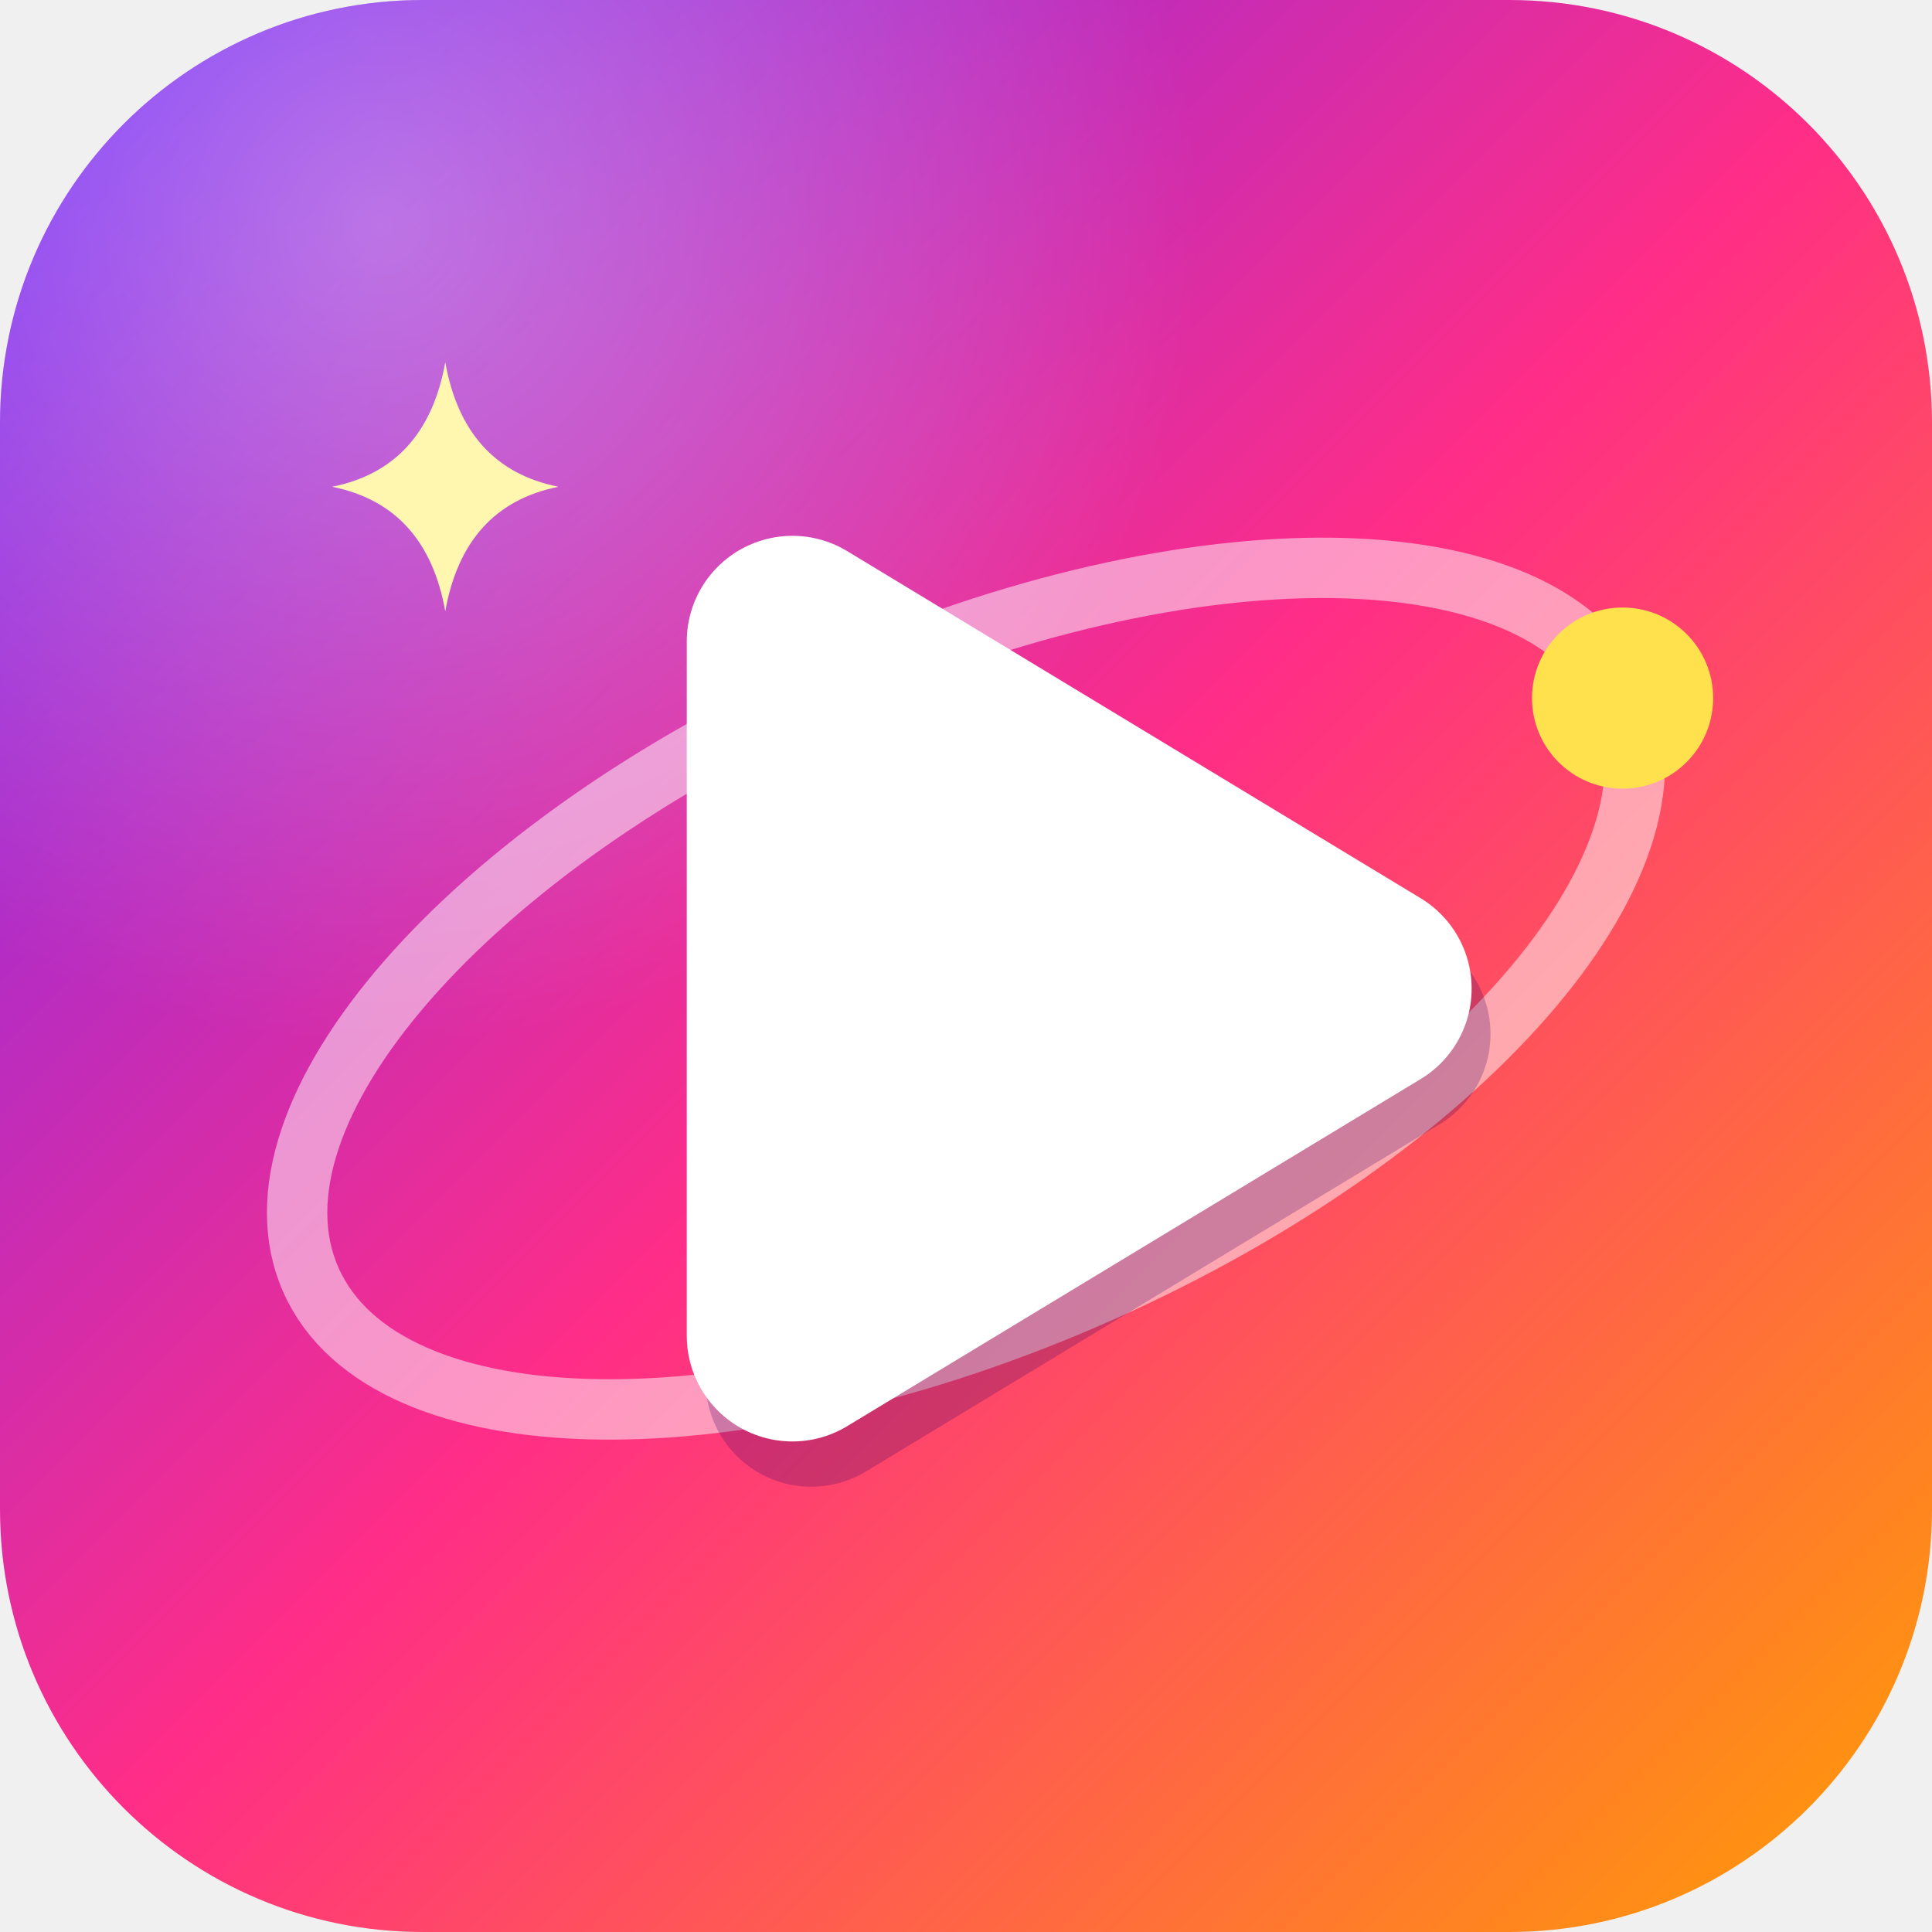
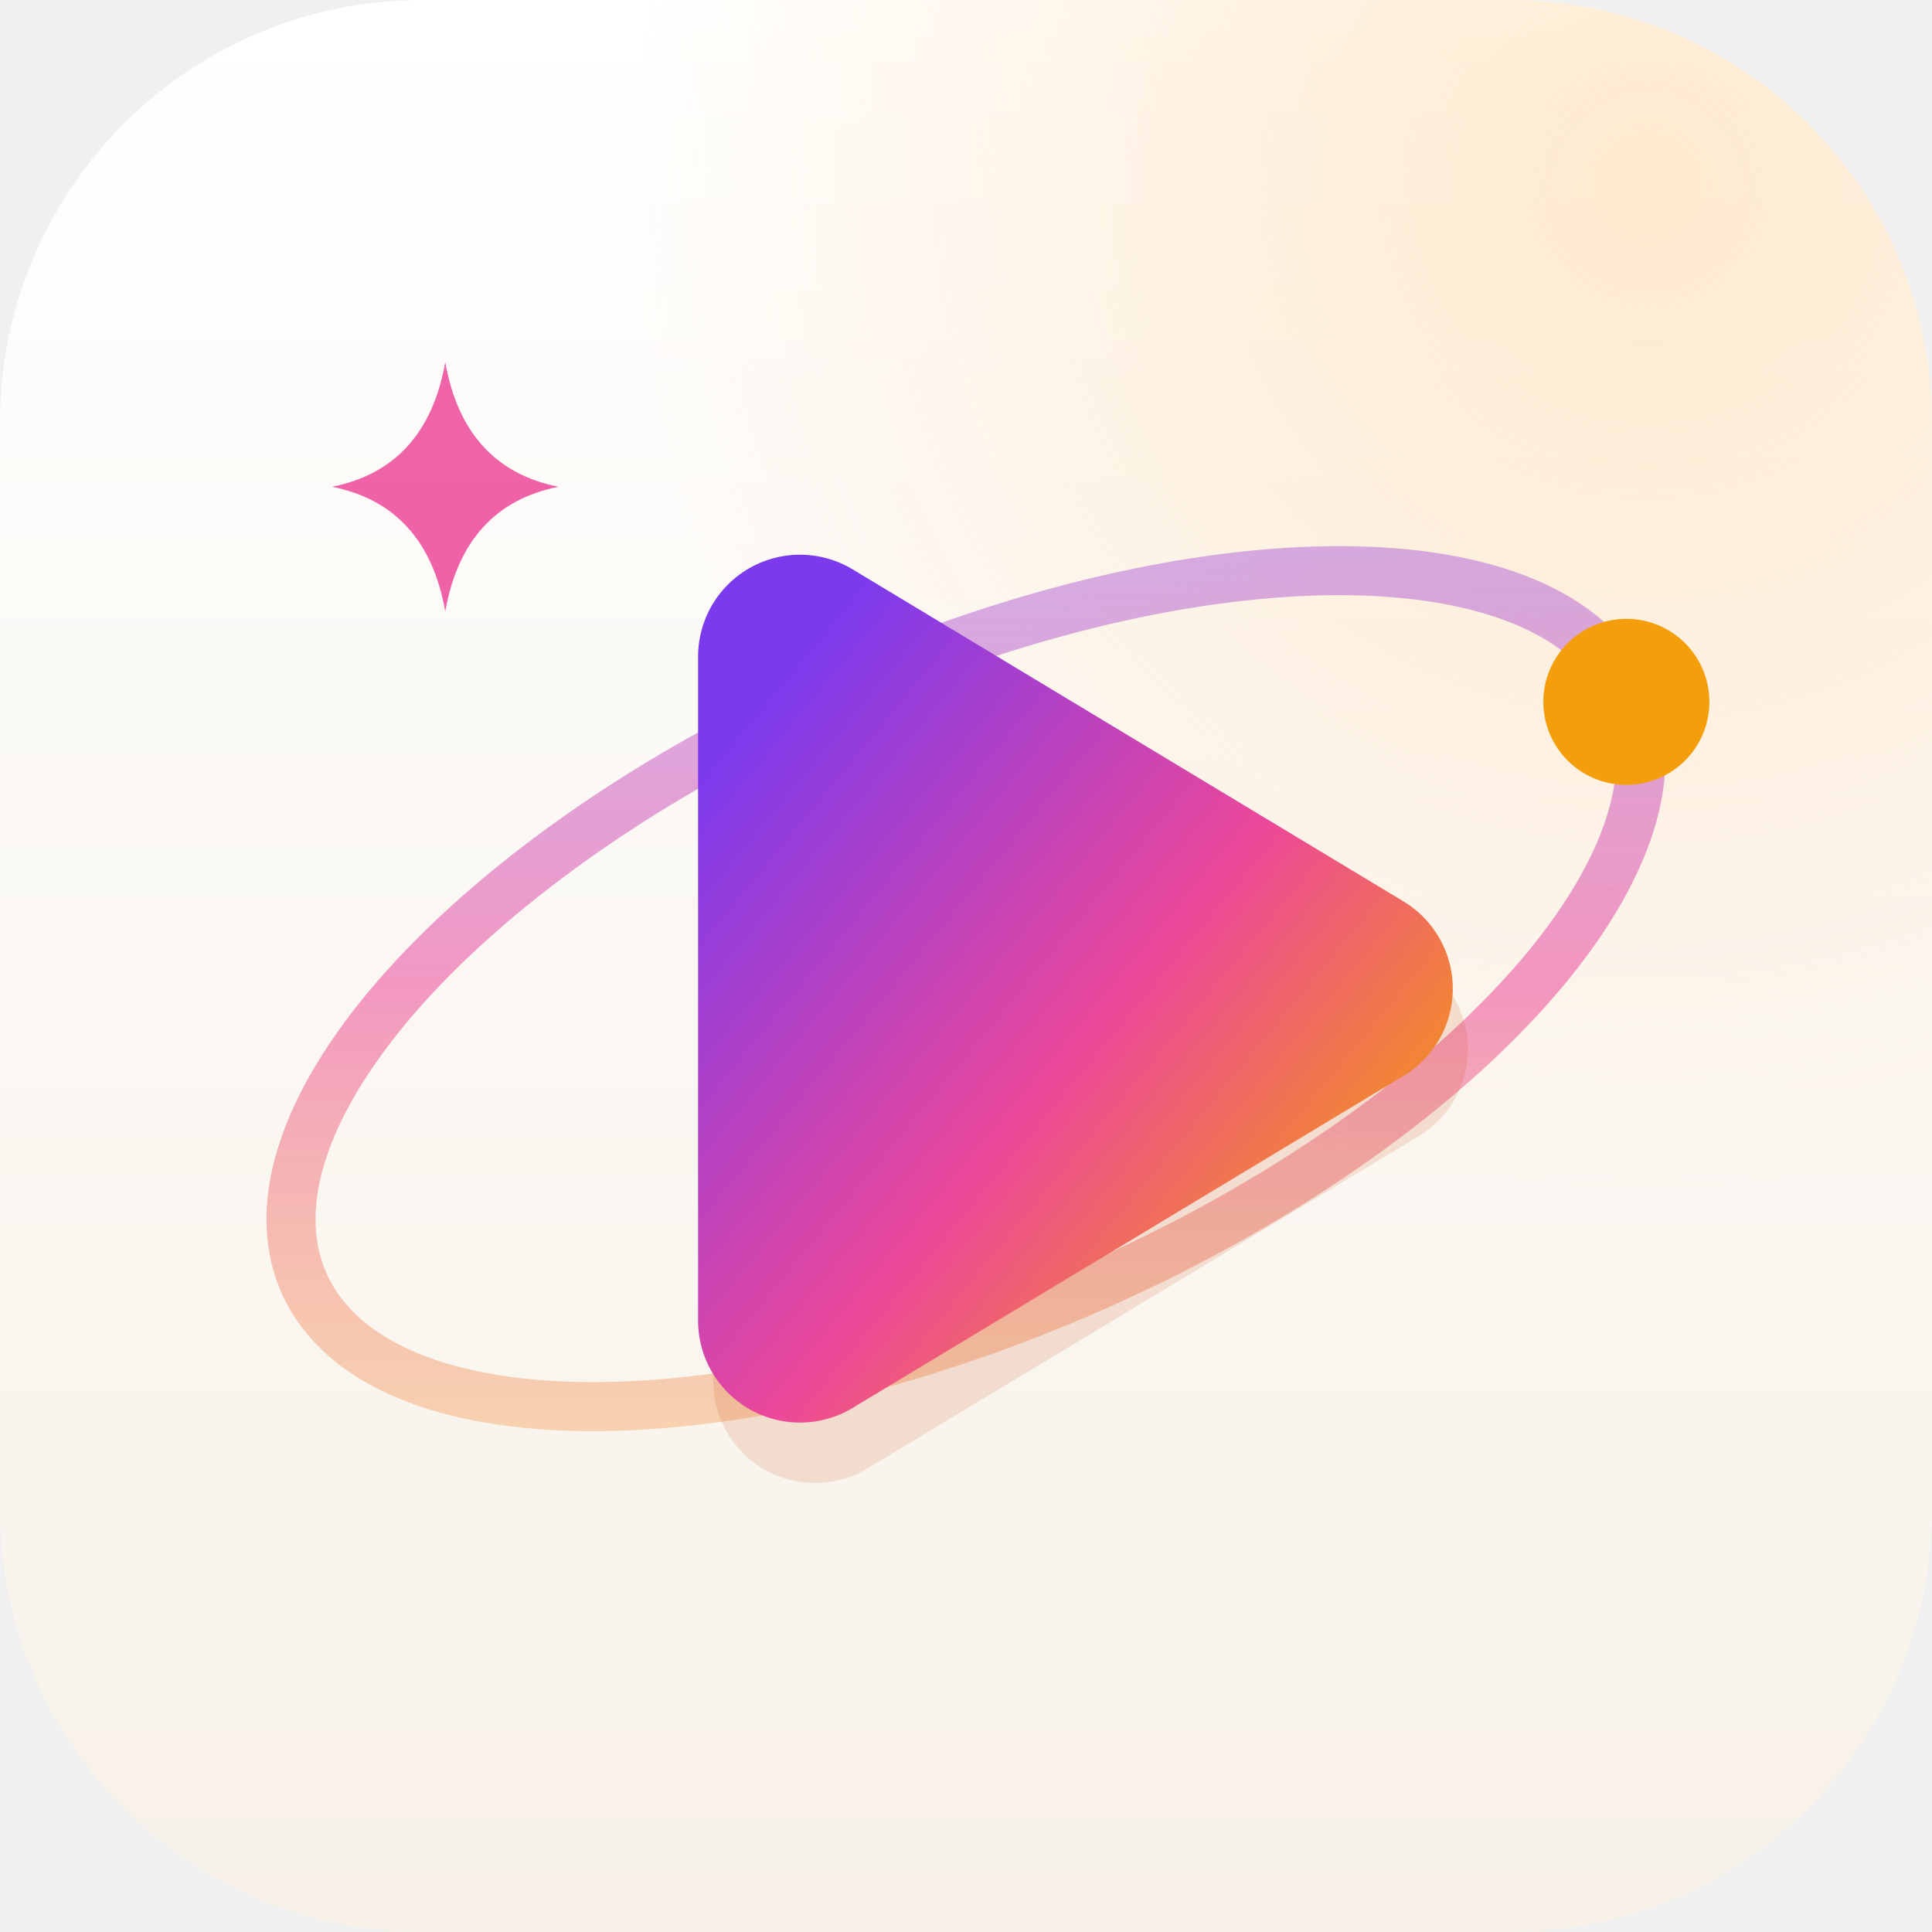
<svg xmlns="http://www.w3.org/2000/svg" viewBox="0 0 512 512" role="img" aria-label="Harpreet Raj Singh Games">
  <defs>
-     <linearGradient id="bg" x1="0" y1="0" x2="1" y2="1">
-       <stop offset="0" stop-color="#6a2bff" />
-       <stop offset=".5" stop-color="#ff2d87" />
-       <stop offset="1" stop-color="#ffa000" />
+     <linearGradient id="bg" x1="0" y1="0" x2="0" y2="1">
+       <stop offset="0" stop-color="#ffffff" />
+       <stop offset="1" stop-color="#f7f1e8" />
    </linearGradient>
-     <radialGradient id="glow" cx=".2" cy=".12" r=".7">
-       <stop offset="0" stop-color="#fff" stop-opacity=".34" />
-       <stop offset=".6" stop-color="#fff" stop-opacity="0" />
+     <radialGradient id="glow" cx=".85" cy=".1" r=".75">
+       <stop offset="0" stop-color="#ffd9a8" stop-opacity=".55" />
+       <stop offset=".7" stop-color="#ffd9a8" stop-opacity="0" />
    </radialGradient>
+     <linearGradient id="pg" x1="0" y1="0" x2="1" y2="1">
+       <stop offset="0" stop-color="#7c3aed" />
+       <stop offset=".55" stop-color="#ec4899" />
+       <stop offset="1" stop-color="#f59e0b" />
+     </linearGradient>
+     <linearGradient id="og" x1="0" y1="1" x2="1" y2="0">
+       <stop offset="0" stop-color="#f59e0b" stop-opacity=".25" />
+       <stop offset=".5" stop-color="#ec4899" stop-opacity=".55" />
+       <stop offset="1" stop-color="#7c3aed" stop-opacity=".35" />
+     </linearGradient>
  </defs>
  <rect width="512" height="512" rx="112" fill="url(#bg)" />
  <rect width="512" height="512" rx="112" fill="url(#glow)" />
  <g id="mark">
-     <ellipse cx="256" cy="262" rx="190" ry="88" fill="none" stroke="#fff" stroke-opacity=".5" stroke-width="16" transform="rotate(-24 256 262)" />
-     <polygon points="210,170 210,354 362,262" fill="#3b0764" fill-opacity=".25" stroke="#3b0764" stroke-opacity=".25" stroke-width="56" stroke-linejoin="round" transform="translate(5 12)" />
-     <polygon points="210,170 210,354 362,262" fill="#fff" stroke="#fff" stroke-width="56" stroke-linejoin="round" />
-     <circle cx="430" cy="185" r="24" fill="#ffe14d" />
-     <path d="M118 96 Q123 124 148 129 Q123 134 118 162 Q113 134 88 129 Q113 124 118 96 Z" fill="#fff7b0" />
+     <ellipse cx="256" cy="262" rx="192" ry="86" fill="none" stroke="url(#og)" stroke-width="13" transform="rotate(-24 256 262)" />
+     <polygon points="212,174 212,350 358,262" fill="#c2410c" fill-opacity=".14" stroke="#c2410c" stroke-opacity=".14" stroke-width="54" stroke-linejoin="round" transform="translate(4 16)" />
+     <polygon points="212,174 212,350 358,262" fill="url(#pg)" stroke="url(#pg)" stroke-width="54" stroke-linejoin="round" />
+     <circle cx="431" cy="186" r="22" fill="#f59e0b" />
+     <path d="M118 96 Q123 124 148 129 Q123 134 118 162 Q113 134 88 129 Q113 124 118 96 Z" fill="#ec4899" fill-opacity=".85" />
  </g>
</svg>
